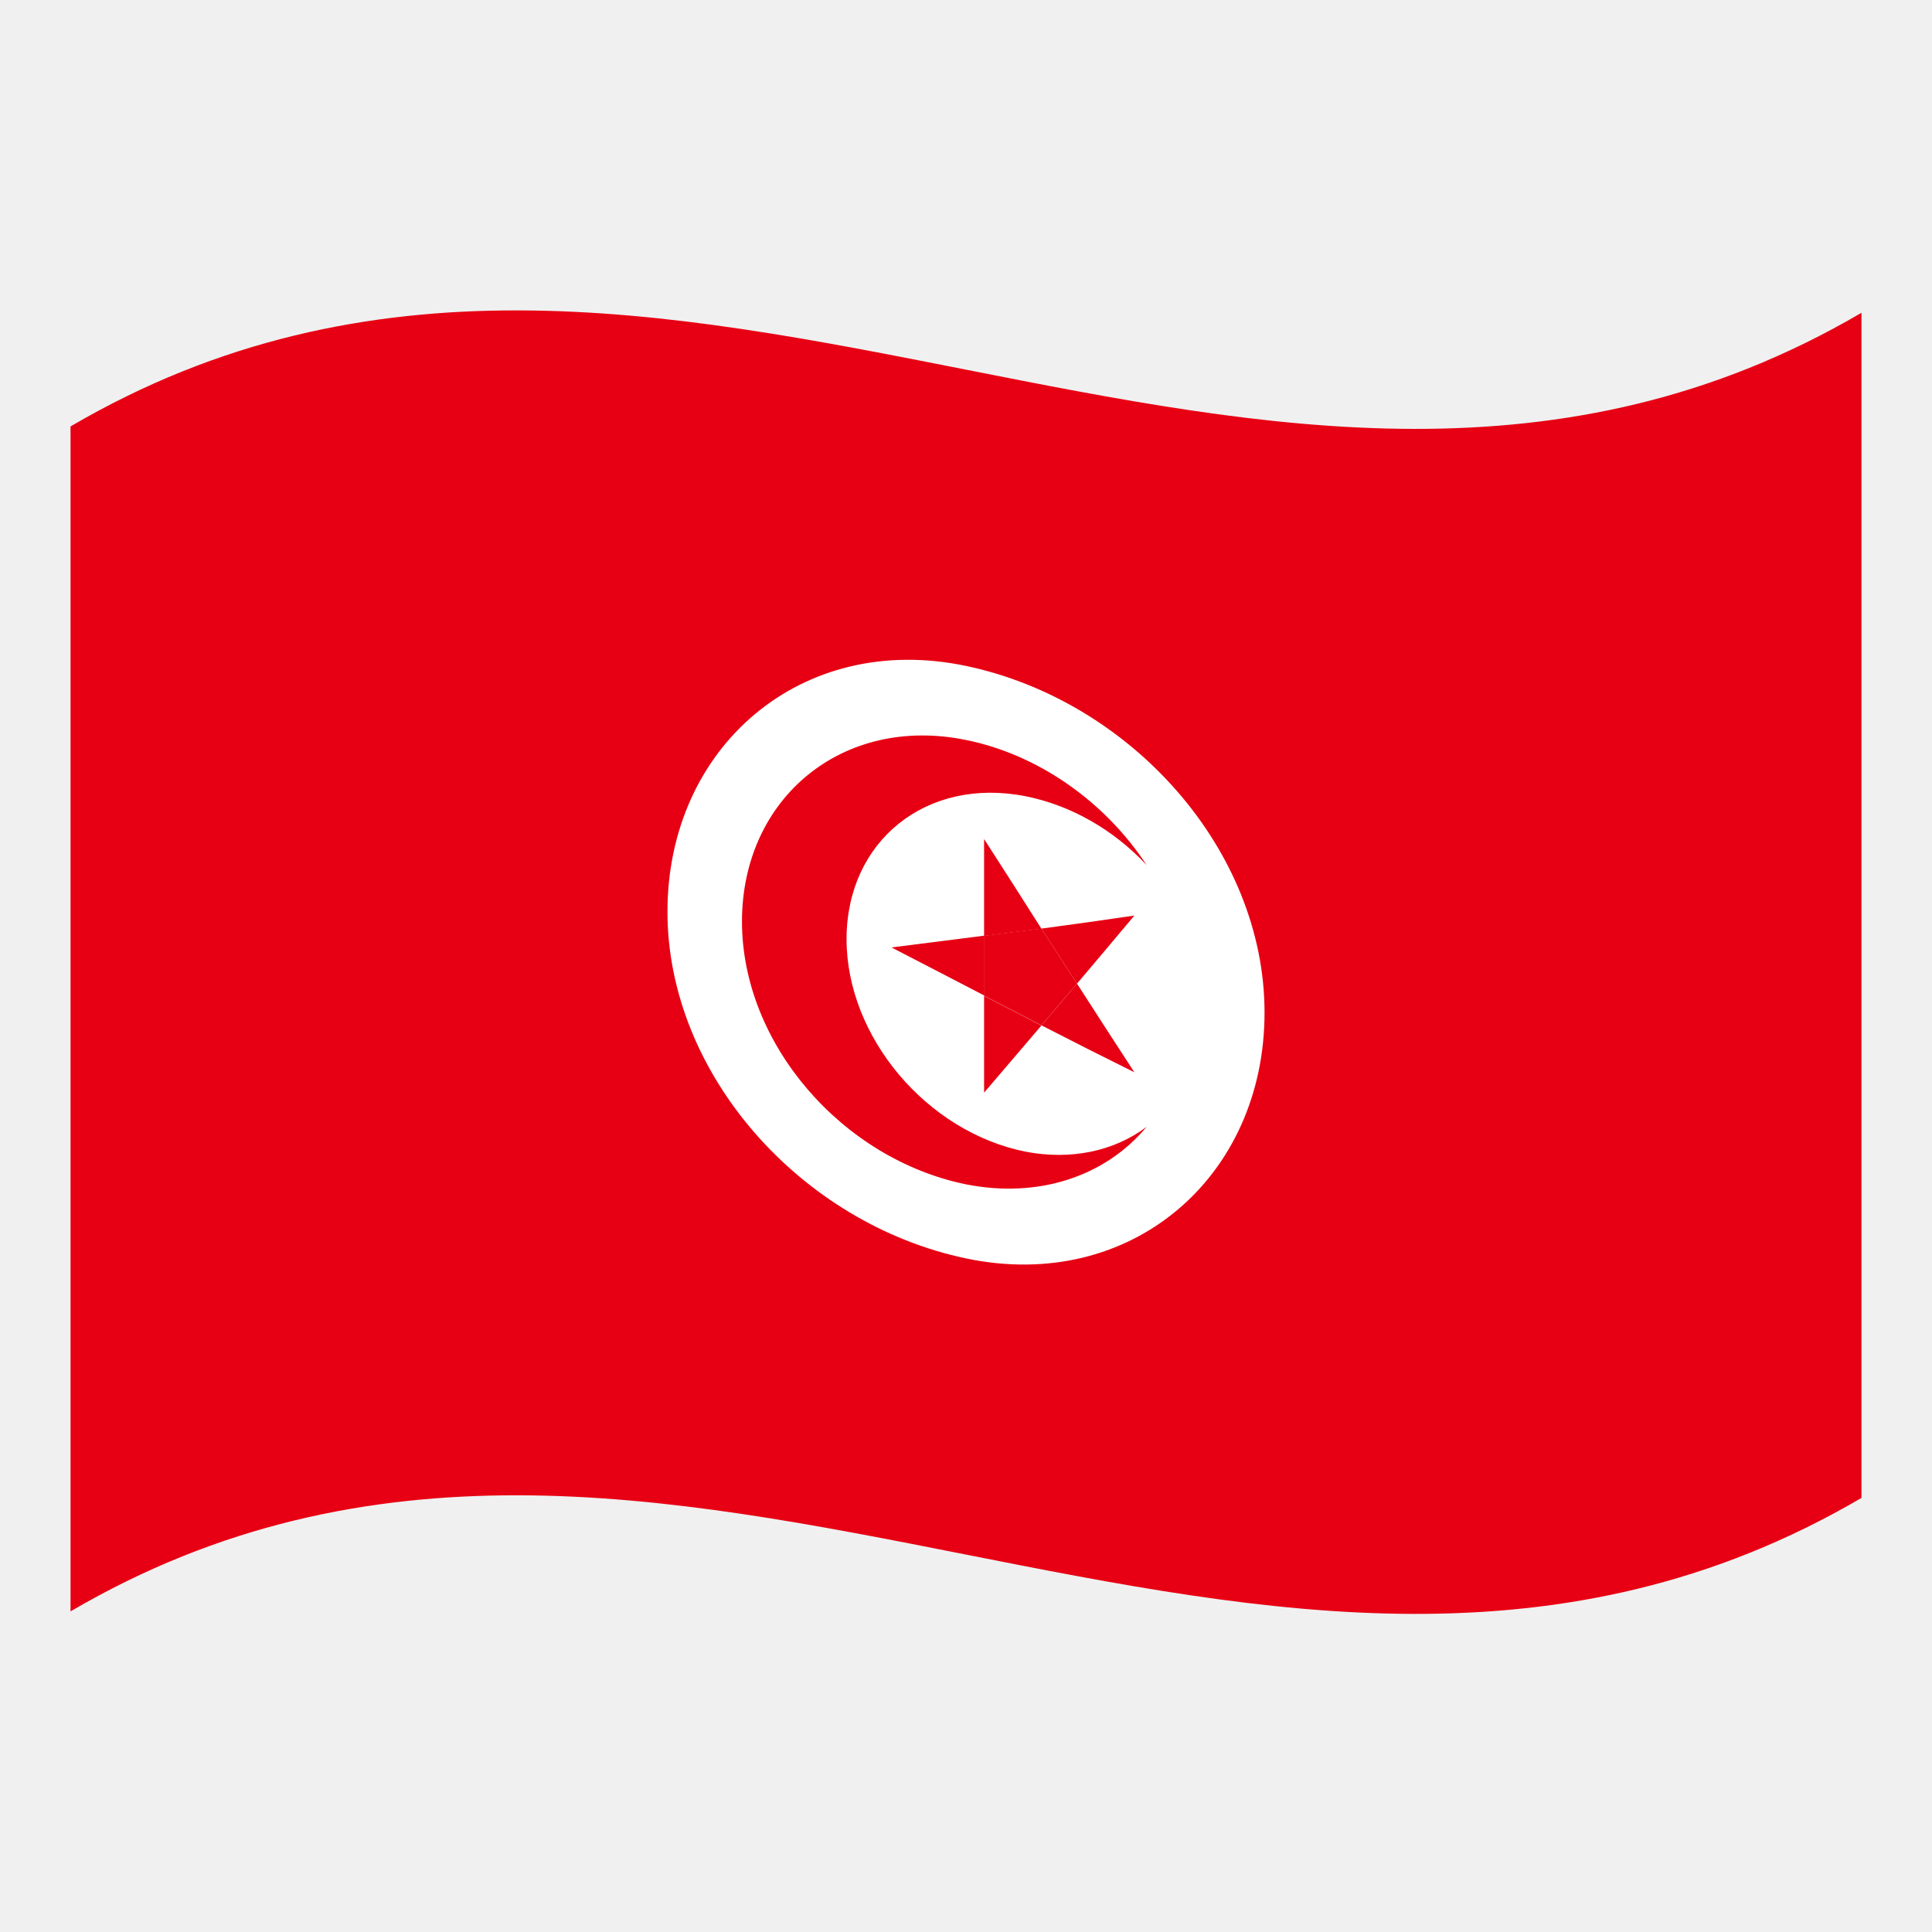
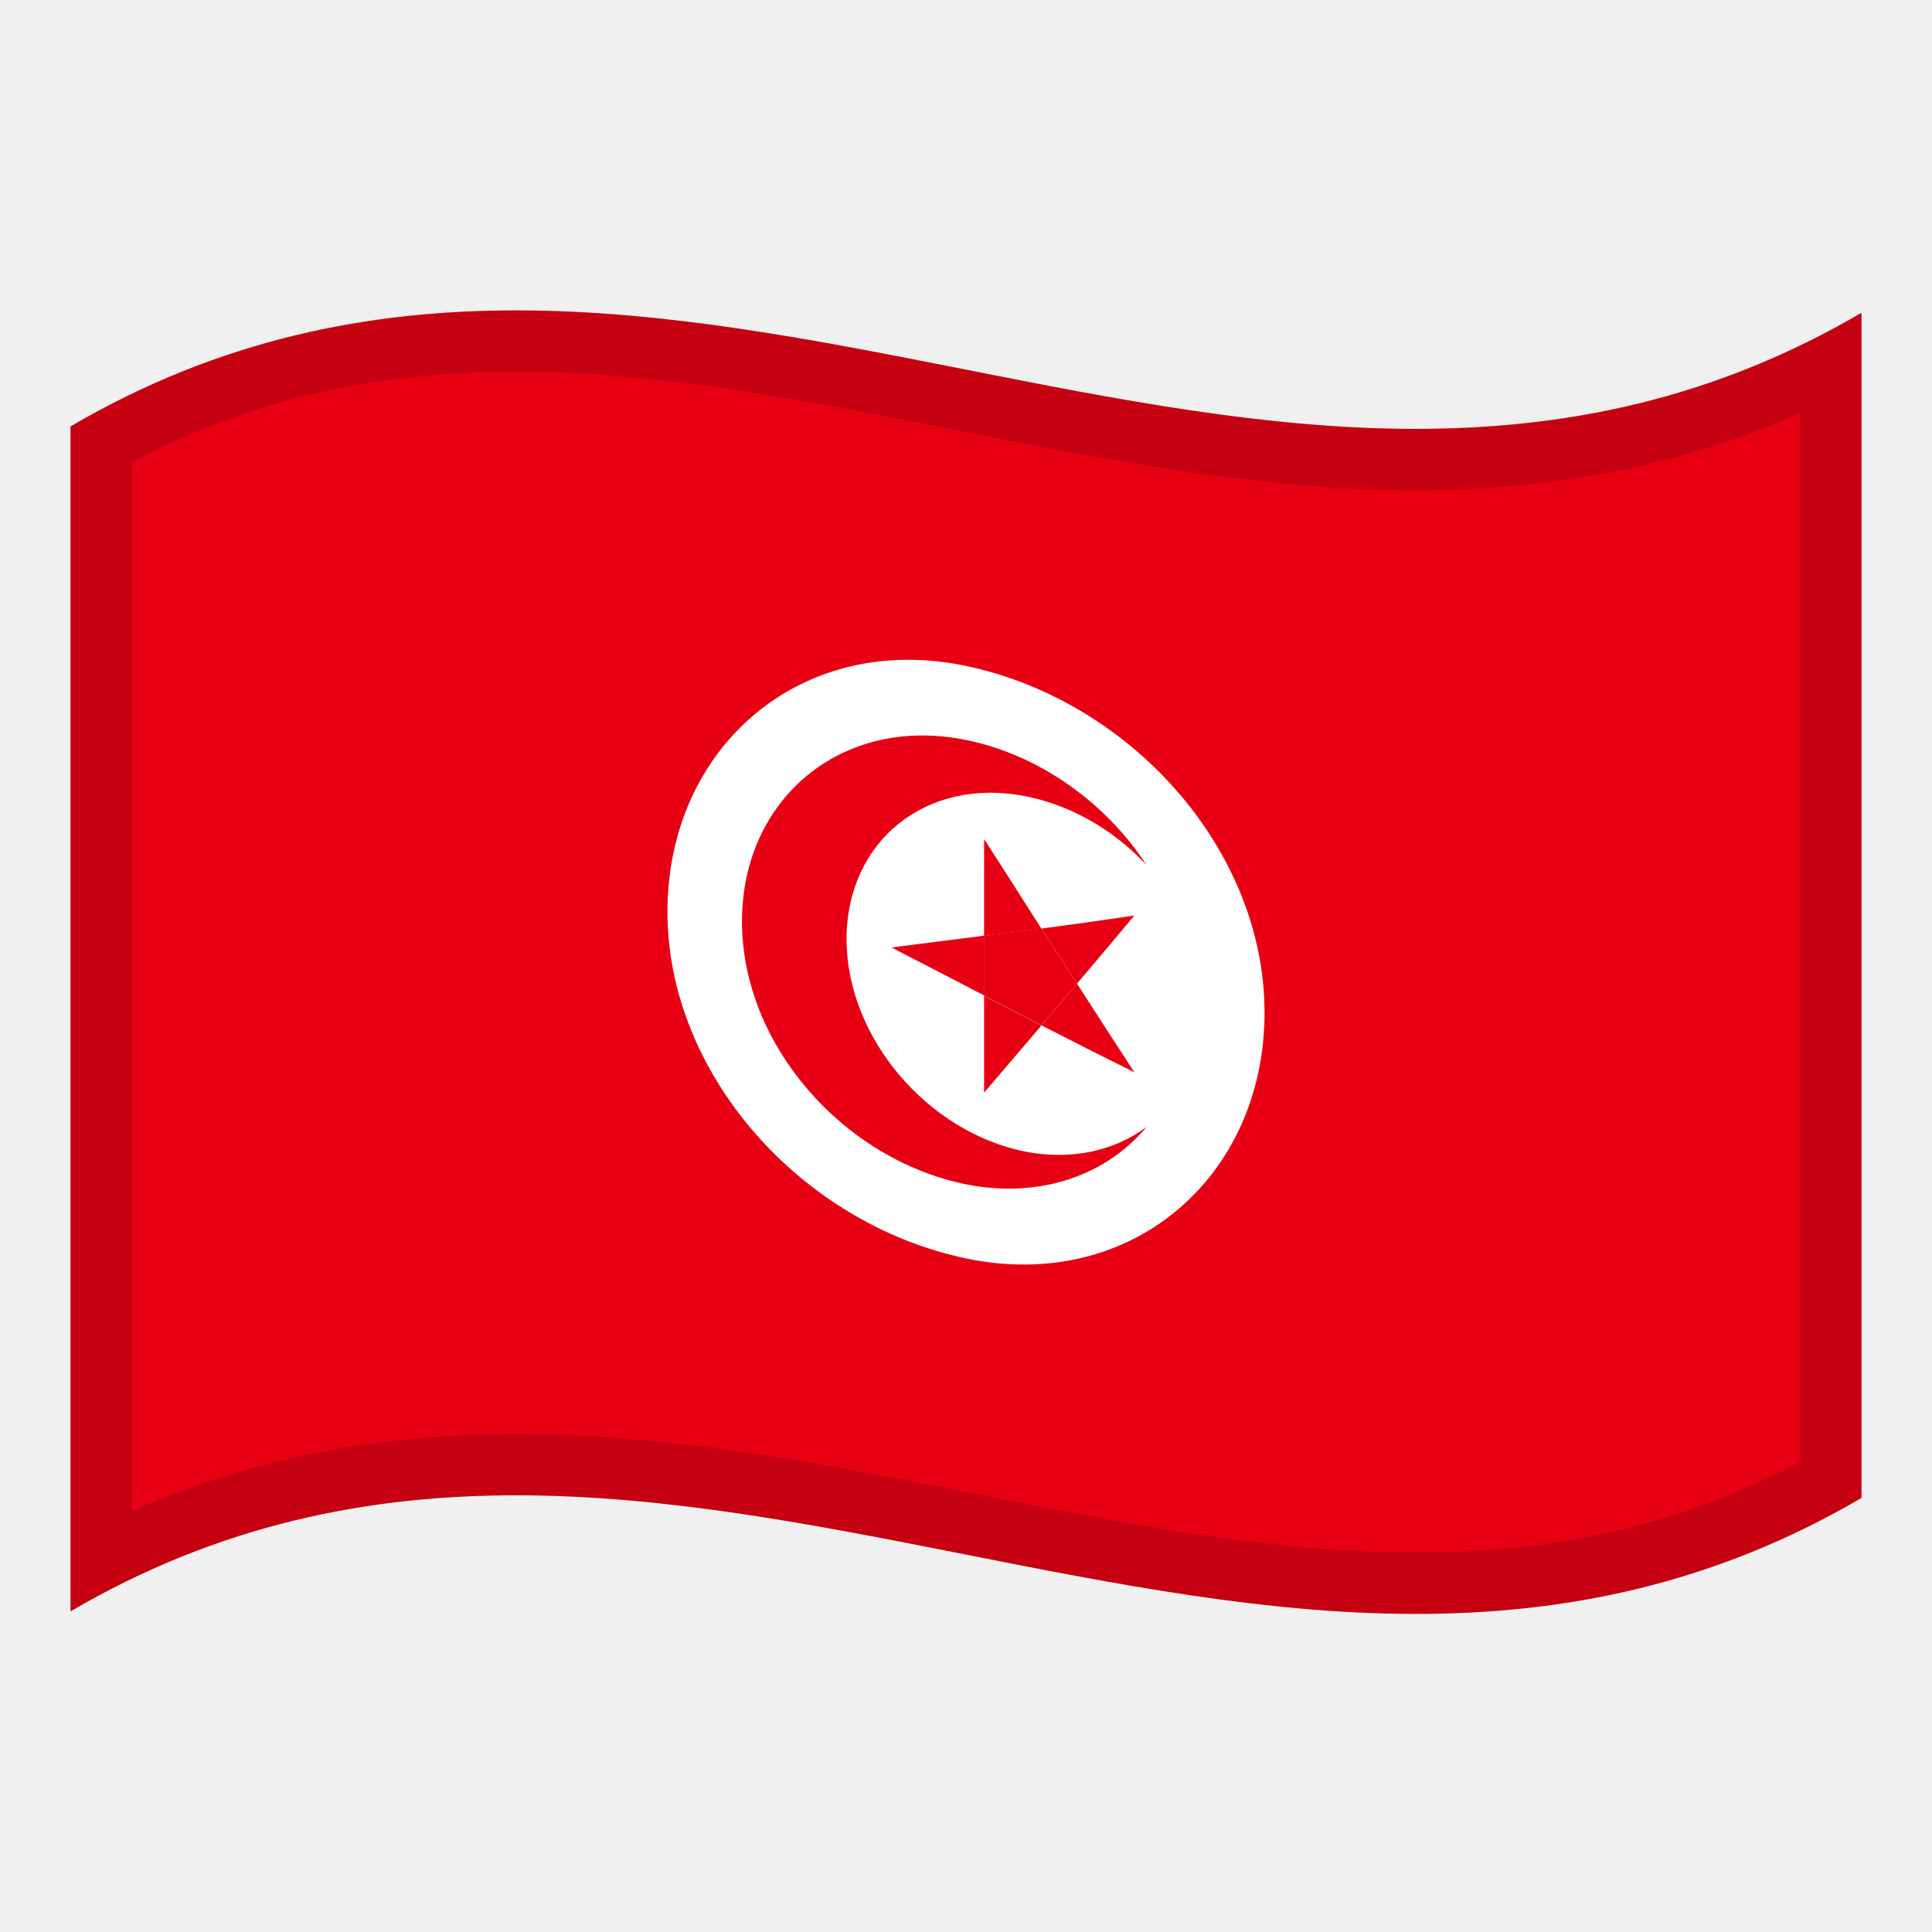
<svg xmlns="http://www.w3.org/2000/svg" version="1.1" id="Layer_1" x="0px" y="0px" viewBox="0 0 1260 1260" style="enable-background:new 0 0 1260 1260;" xml:space="preserve">
  <style type="text/css">
	.st0{fill:#E70013;}
	.st1{fill:#FFFFFF;}
+ 	.st2{opacity:0.15;}
</style>
  <g>
-     <path class="st0" d="M46,278.1v772.8c389.3-228,778.7,153.9,1168-74V204C824.7,432,435.3,50.2,46,278.1z" />
-     <path class="st1" d="M630,434.3c-107.5-22.6-194.7,53-194.7,160.3c0,106,87.1,203.5,194.7,226.1c107.5,22.6,194.7-53,194.7-160.3   C824.7,554.2,737.5,456.9,630,434.3z" />
-     <path class="st0" d="M552.1,612.5c0-64.2,52.3-106,116.8-93.2c29.3,5.8,57.4,21.8,78.9,44.9c-27.4-41.8-71.2-72.2-117.8-81.6   c-80.6-16.5-146.1,38.1-146.1,118.4c0,79.8,65.4,154.9,146.1,171.4c46.6,9.2,90.3-4.6,117.8-37.5c-21.5,16.1-49.6,21.8-78.9,16.2   C604.5,738.3,552.1,676.3,552.1,612.5z" />
-     <path class="st0" d="M739.8,699.3c-12.5-19.1-24.9-38.4-37.4-57.8c-7.7,9.1-15.5,18.2-23.2,27.2   C699.4,679.1,719.6,689.3,739.8,699.3z" />
-     <path class="st0" d="M581.4,617.9c20.2,10.4,40.4,20.9,60.6,31.4v-39.1C621.7,612.8,601.5,615.3,581.4,617.9z" />
-     <path class="st0" d="M641.8,712.6c12.5-14.6,24.9-29.2,37.4-43.8c-12.5-6.4-24.9-12.8-37.4-19.3V712.6z" />
-     <path class="st0" d="M641.8,547.2v63.2c12.5-1.6,24.9-3.2,37.4-4.7C666.8,586.1,654.3,566.6,641.8,547.2z" />
-     <path class="st0" d="M679.2,605.6c7.7,12,15.4,23.9,23.2,35.9c12.5-14.7,24.9-29.5,37.4-44.4C719.6,600.1,699.4,602.9,679.2,605.6z   " />
-     <path class="st0" d="M641.8,610.3v39.1c12.5,6.5,24.9,12.9,37.4,19.3c7.7-9,15.4-18.2,23.2-27.2c-7.7-12-15.5-23.9-23.2-35.9   C666.8,607.1,654.3,608.7,641.8,610.3z" />
+     <g>
+       <path class="st0" d="M46,278.1v772.8c389.3-228,778.7,153.9,1168-74V204C824.7,432,435.3,50.2,46,278.1z" />
+       <path class="st1" d="M630,434.3c-107.5-22.6-194.7,53-194.7,160.3c0,106,87.1,203.5,194.7,226.1c107.5,22.6,194.7-53,194.7-160.3    C824.7,554.2,737.5,456.9,630,434.3z" />
+       <path class="st0" d="M552.1,612.5c0-64.2,52.3-106,116.8-93.2c29.3,5.8,57.4,21.8,78.9,44.9c-27.4-41.8-71.2-72.2-117.8-81.6    c-80.6-16.5-146.1,38.1-146.1,118.4c0,79.8,65.4,154.9,146.1,171.4c46.6,9.2,90.3-4.6,117.8-37.5c-21.5,16.1-49.6,21.8-78.9,16.2    C604.5,738.3,552.1,676.3,552.1,612.5z" />
+       <path class="st0" d="M739.8,699.3c-12.5-19.1-24.9-38.4-37.4-57.8c-7.7,9.1-15.5,18.2-23.2,27.2    C699.4,679.1,719.6,689.3,739.8,699.3z" />
+       <path class="st0" d="M581.4,617.9c20.2,10.4,40.4,20.9,60.6,31.4v-39.1C621.7,612.8,601.5,615.3,581.4,617.9z" />
+       <path class="st0" d="M641.8,712.6c12.5-14.6,24.9-29.2,37.4-43.8c-12.5-6.4-24.9-12.8-37.4-19.3V712.6z" />
+       <path class="st0" d="M641.8,547.2v63.2c12.5-1.6,24.9-3.2,37.4-4.7C666.8,586.1,654.3,566.6,641.8,547.2z" />
+       <path class="st0" d="M679.2,605.6c7.7,12,15.4,23.9,23.2,35.9c12.5-14.7,24.9-29.5,37.4-44.4C719.6,600.1,699.4,602.9,679.2,605.6    z" />
+       <path class="st0" d="M641.8,610.3v39.1c12.5,6.5,24.9,12.9,37.4,19.3c7.7-9,15.4-18.2,23.2-27.2c-7.7-12-15.5-23.9-23.2-35.9    C666.8,607.1,654.3,608.7,641.8,610.3z" />
+     </g>
+     <g>
+       <g>
+         <path class="st2" d="M46,278.1v772.8c389.3-228,778.7,153.9,1168-74V204C824.7,432,435.3,50.2,46,278.1z M1174,953.4     c-36.9,19.5-74.6,33.9-114.7,43.7c-42.5,10.4-86.9,15.4-135.8,15.4c-93.9,0-187-18.4-285.7-37.9     c-98.1-19.4-199.5-39.4-301.2-39.4c-91.4,0-174,16.5-250.6,50.3v-684c36.9-19.5,74.6-33.9,114.8-43.7     c42.5-10.4,86.9-15.4,135.8-15.4c93.9,0,187,18.4,285.6,37.9c98,19.4,199.4,39.4,301.1,39.4c91.5,0,174.1-16.5,250.7-50.4V953.4z     " />
+       </g>
+     </g>
  </g>
</svg>
